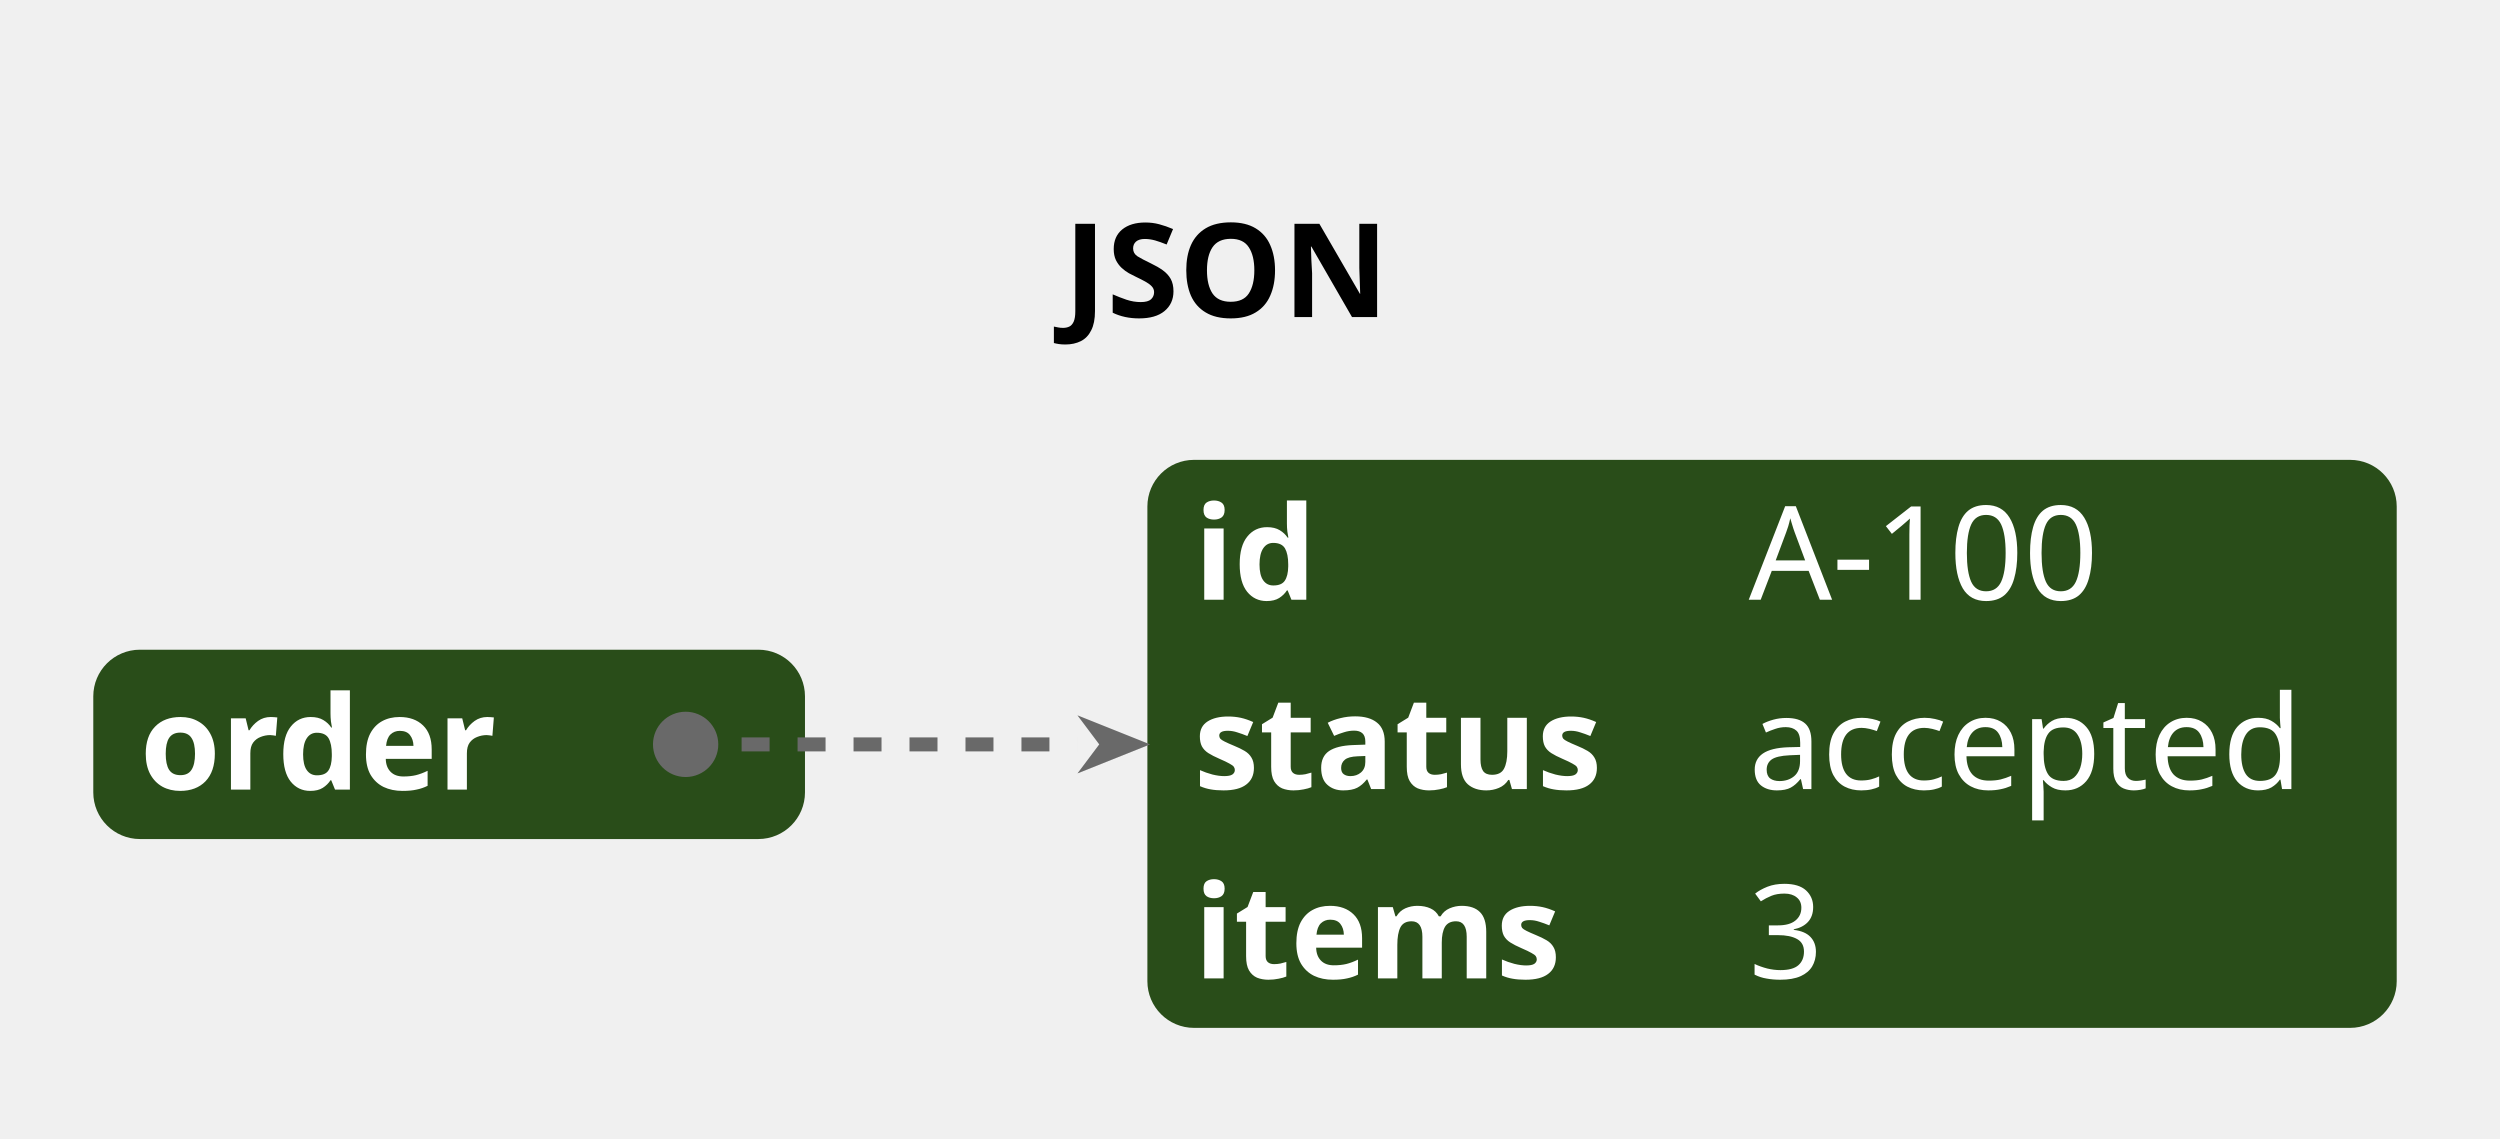
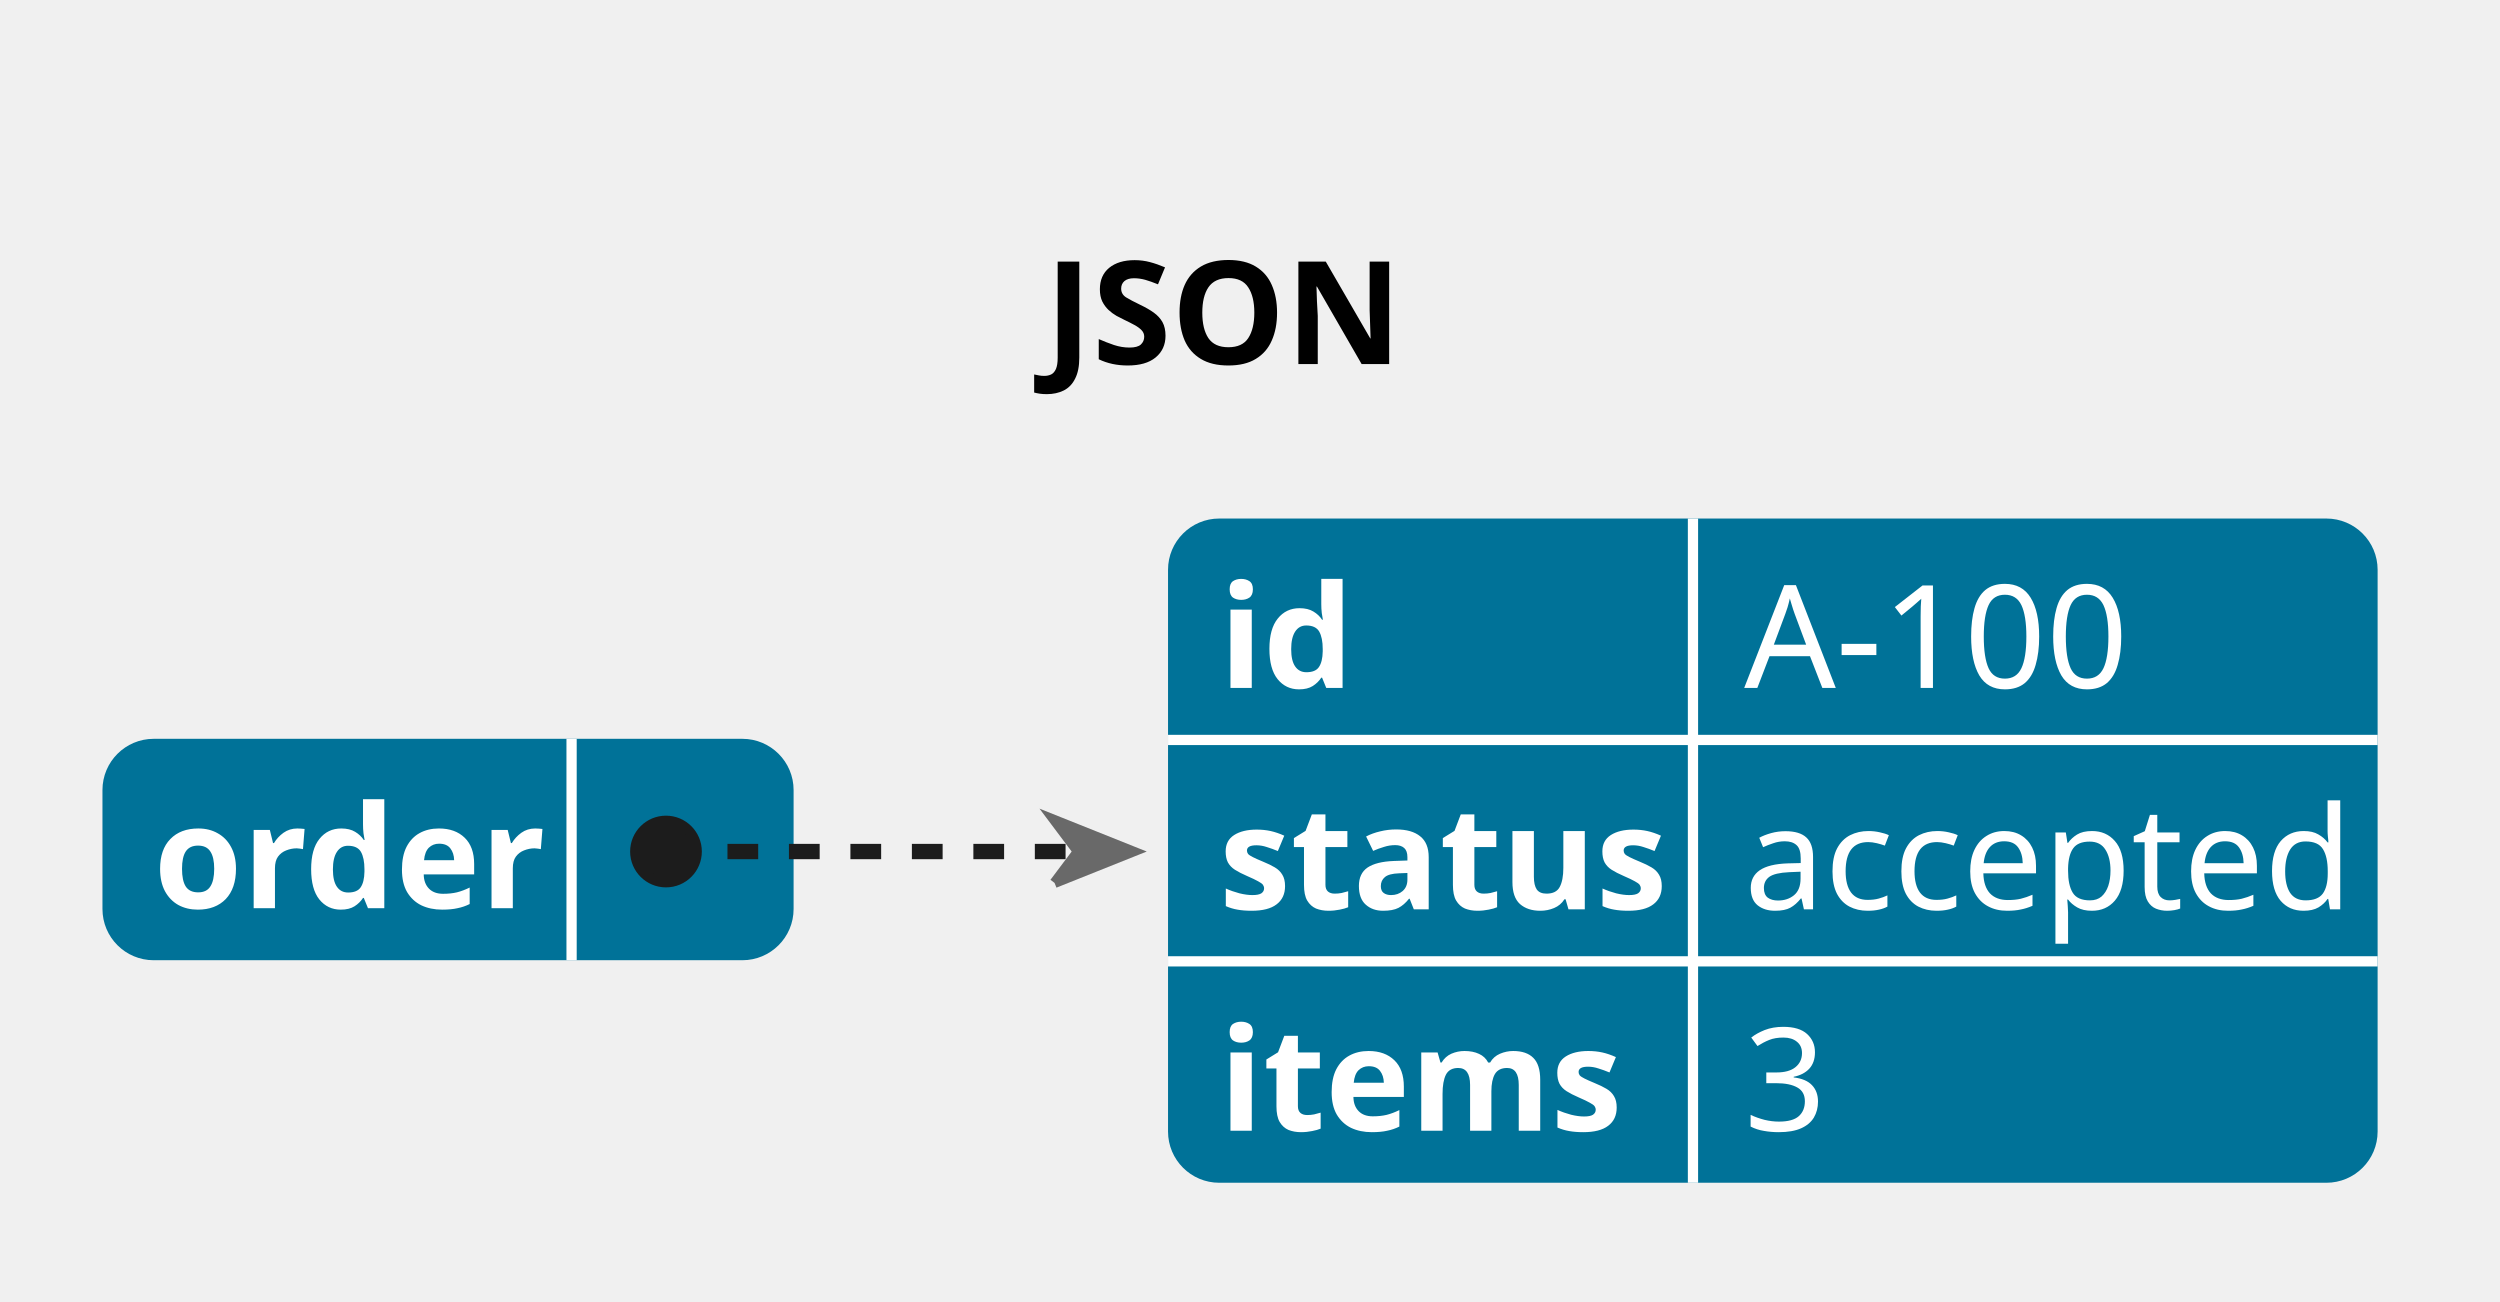
- <svg xmlns="http://www.w3.org/2000/svg" contentStyleType="text/css" data-diagram-type="JSON" height="122px" preserveAspectRatio="none" style="width:268px;height:122px;background:#FFFFFF;" version="1.1" viewBox="0 0 268 122" width="268px" zoomAndPan="magnify" data-colorset="colorset2">
+ <svg xmlns="http://www.w3.org/2000/svg" contentStyleType="text/css" data-diagram-type="JSON" height="127px" preserveAspectRatio="none" style="width:244px;height:127px;background:#FFFFFF;" version="1.1" viewBox="0 0 244 127" width="244px" zoomAndPan="magnify" data-native-style="scoped-solid-v2" data-source-style="bundled" data-arrow-contrast="native-resting-3to1" data-colorset="colorset2">
  <defs />
  <g>
    <g class="title">
-       <text fill="#000000" font-family="sans-serif" font-size="14" font-weight="700" lengthAdjust="spacing" textLength="38.91" x="114.009" y="33.995">JSON</text>
+       <text fill="#000000" font-family="sans-serif" font-size="14" font-weight="700" lengthAdjust="spacing" textLength="38.124" x="101.965" y="35.533" data-style-role="contrast-label">JSON</text>
    </g>
-     <rect fill="#294D19" height="20.297" rx="5" ry="5" width="76.294" x="10" y="69.648" />
-     <text fill="#FFFFFF" font-family="sans-serif" font-size="14" font-weight="700" lengthAdjust="spacing" textLength="42.943" x="15" y="84.644">order</text>
-     <text fill="#FFFFFF" font-family="sans-serif" font-size="14" lengthAdjust="spacing" textLength="13.351" x="67.943" y="84.644">   </text>
-     <line x1="62.943" x2="62.943" y1="69.648" y2="89.945" />
-     <rect fill="none" height="20.297" rx="5" ry="5" width="76.294" x="10" y="69.648" />
-     <rect fill="#294D19" height="60.891" rx="5" ry="5" width="133.928" x="123" y="49.297" />
-     <text fill="#FFFFFF" font-family="sans-serif" font-size="14" font-weight="700" lengthAdjust="spacing" textLength="14.82" x="128" y="64.292">id</text>
-     <text fill="#FFFFFF" font-family="sans-serif" font-size="14" lengthAdjust="spacing" textLength="41.351" x="187.465" y="64.292">A-100</text>
-     <line x1="182.465" x2="182.465" y1="49.297" y2="69.594" />
-     <line x1="123" x2="256.928" y1="69.594" y2="69.594" />
-     <text fill="#FFFFFF" font-family="sans-serif" font-size="14" font-weight="700" lengthAdjust="spacing" textLength="49.465" x="128" y="84.589">status</text>
-     <text fill="#FFFFFF" font-family="sans-serif" font-size="14" lengthAdjust="spacing" textLength="64.463" x="187.465" y="84.589">accepted</text>
-     <line x1="182.465" x2="182.465" y1="69.594" y2="89.891" />
-     <line x1="123" x2="256.928" y1="89.891" y2="89.891" />
-     <text fill="#FFFFFF" font-family="sans-serif" font-size="14" font-weight="700" lengthAdjust="spacing" textLength="43.907" x="128" y="104.886">items</text>
-     <text fill="#FFFFFF" font-family="sans-serif" font-size="14" lengthAdjust="spacing" textLength="8.907" x="187.465" y="104.886">3</text>
-     <line x1="182.465" x2="182.465" y1="89.891" y2="110.188" />
-     <rect fill="none" height="60.891" rx="5" ry="5" width="133.928" x="123" y="49.297" />
-     <path d="M73.5,79.797 L86.5,79.797 C95.883,79.797 105.747,79.797 115.501,79.797" fill="none" style="stroke:#696969;stroke-width:1.5;stroke-dasharray:3,3;" />
-     <path d="M115.501,82.912 L117.837,79.797 L115.501,76.682 L123.288,79.797 L115.501,82.912" fill="#696969" />
-     <ellipse cx="73.5" cy="79.797" fill="#696969" rx="3" ry="3" style="stroke:#696969;stroke-width:1;" />
+     <rect fill="#007298" height="21.609" rx="5" ry="5" width="67.455" x="10" y="72.109" />
+     <text fill="#ffffff" font-family="sans-serif" font-size="14" font-weight="700" lengthAdjust="spacing" textLength="35.786" x="15" y="88.643" data-style-role="contrast-label">order</text>
+     <text fill="#FFFFFF" font-family="sans-serif" font-size="14" lengthAdjust="spacing" textLength="11.669" x="60.786" y="88.643">   </text>
+     <line style="stroke:#FFFFFF;stroke-width:1;" x1="55.786" x2="55.786" y1="72.109" y2="93.719" />
+     <rect fill="none" height="21.609" rx="5" ry="5" width="67.455" x="10" y="72.109" />
+     <rect fill="#007298" height="64.828" rx="5" ry="5" width="118.055" x="114" y="50.609" />
+     <text fill="#ffffff" font-family="sans-serif" font-size="14" font-weight="700" lengthAdjust="spacing" textLength="12.441" x="119" y="67.143" data-style-role="contrast-label">id</text>
+     <text fill="#ffffff" font-family="sans-serif" font-size="14" lengthAdjust="spacing" textLength="37.358" x="170.234" y="67.143" data-style-role="contrast-label">A-100</text>
+     <line style="stroke:#FFFFFF;stroke-width:1;" x1="165.234" x2="165.234" y1="50.609" y2="72.219" />
+     <line style="stroke:#FFFFFF;stroke-width:1;" x1="114" x2="232.055" y1="72.219" y2="72.219" />
+     <text fill="#ffffff" font-family="sans-serif" font-size="14" font-weight="700" lengthAdjust="spacing" textLength="41.234" x="119" y="88.752" data-style-role="contrast-label">status</text>
+     <text fill="#ffffff" font-family="sans-serif" font-size="14" lengthAdjust="spacing" textLength="56.82" x="170.234" y="88.752" data-style-role="contrast-label">accepted</text>
+     <line style="stroke:#FFFFFF;stroke-width:1;" x1="165.234" x2="165.234" y1="72.219" y2="93.828" />
+     <line style="stroke:#FFFFFF;stroke-width:1;" x1="114" x2="232.055" y1="93.828" y2="93.828" />
+     <text fill="#ffffff" font-family="sans-serif" font-size="14" font-weight="700" lengthAdjust="spacing" textLength="36.572" x="119" y="110.361" data-style-role="contrast-label">items</text>
+     <text fill="#ffffff" font-family="sans-serif" font-size="14" lengthAdjust="spacing" textLength="7.786" x="170.234" y="110.361" data-style-role="contrast-label">3</text>
+     <line style="stroke:#FFFFFF;stroke-width:1;" x1="165.234" x2="165.234" y1="93.828" y2="115.438" />
+     <rect fill="none" height="64.828" rx="5" ry="5" width="118.055" x="114" y="50.609" />
+     <path d="M65,83.109 L78,83.109 C87.256,83.109 97.022,83.109 106.624,83.109" fill="none" style="stroke-width:1.5;stroke-dasharray:3,3;stroke:#1c1c1c !important;stroke-opacity:1 !important;" data-arrow-id="-arrow-0" />
+     <path d="M102.924,86.17 L105.219,83.109 L102.924,80.049 L110.576,83.109 L102.924,86.17" fill="#696969" data-arrow-clearance="native-tip-gutter-3px" style="stroke:#696969 !important;stroke-opacity:1 !important;fill:#696969 !important;" data-arrow-id="-arrow-1" />
+     <ellipse cx="65" cy="83.109" fill="#696969" rx="3" ry="3" style="stroke-width:1;stroke:#1c1c1c !important;stroke-opacity:1 !important;fill:#1c1c1c !important;" data-arrow-id="-arrow-2" />
  </g>
</svg>
